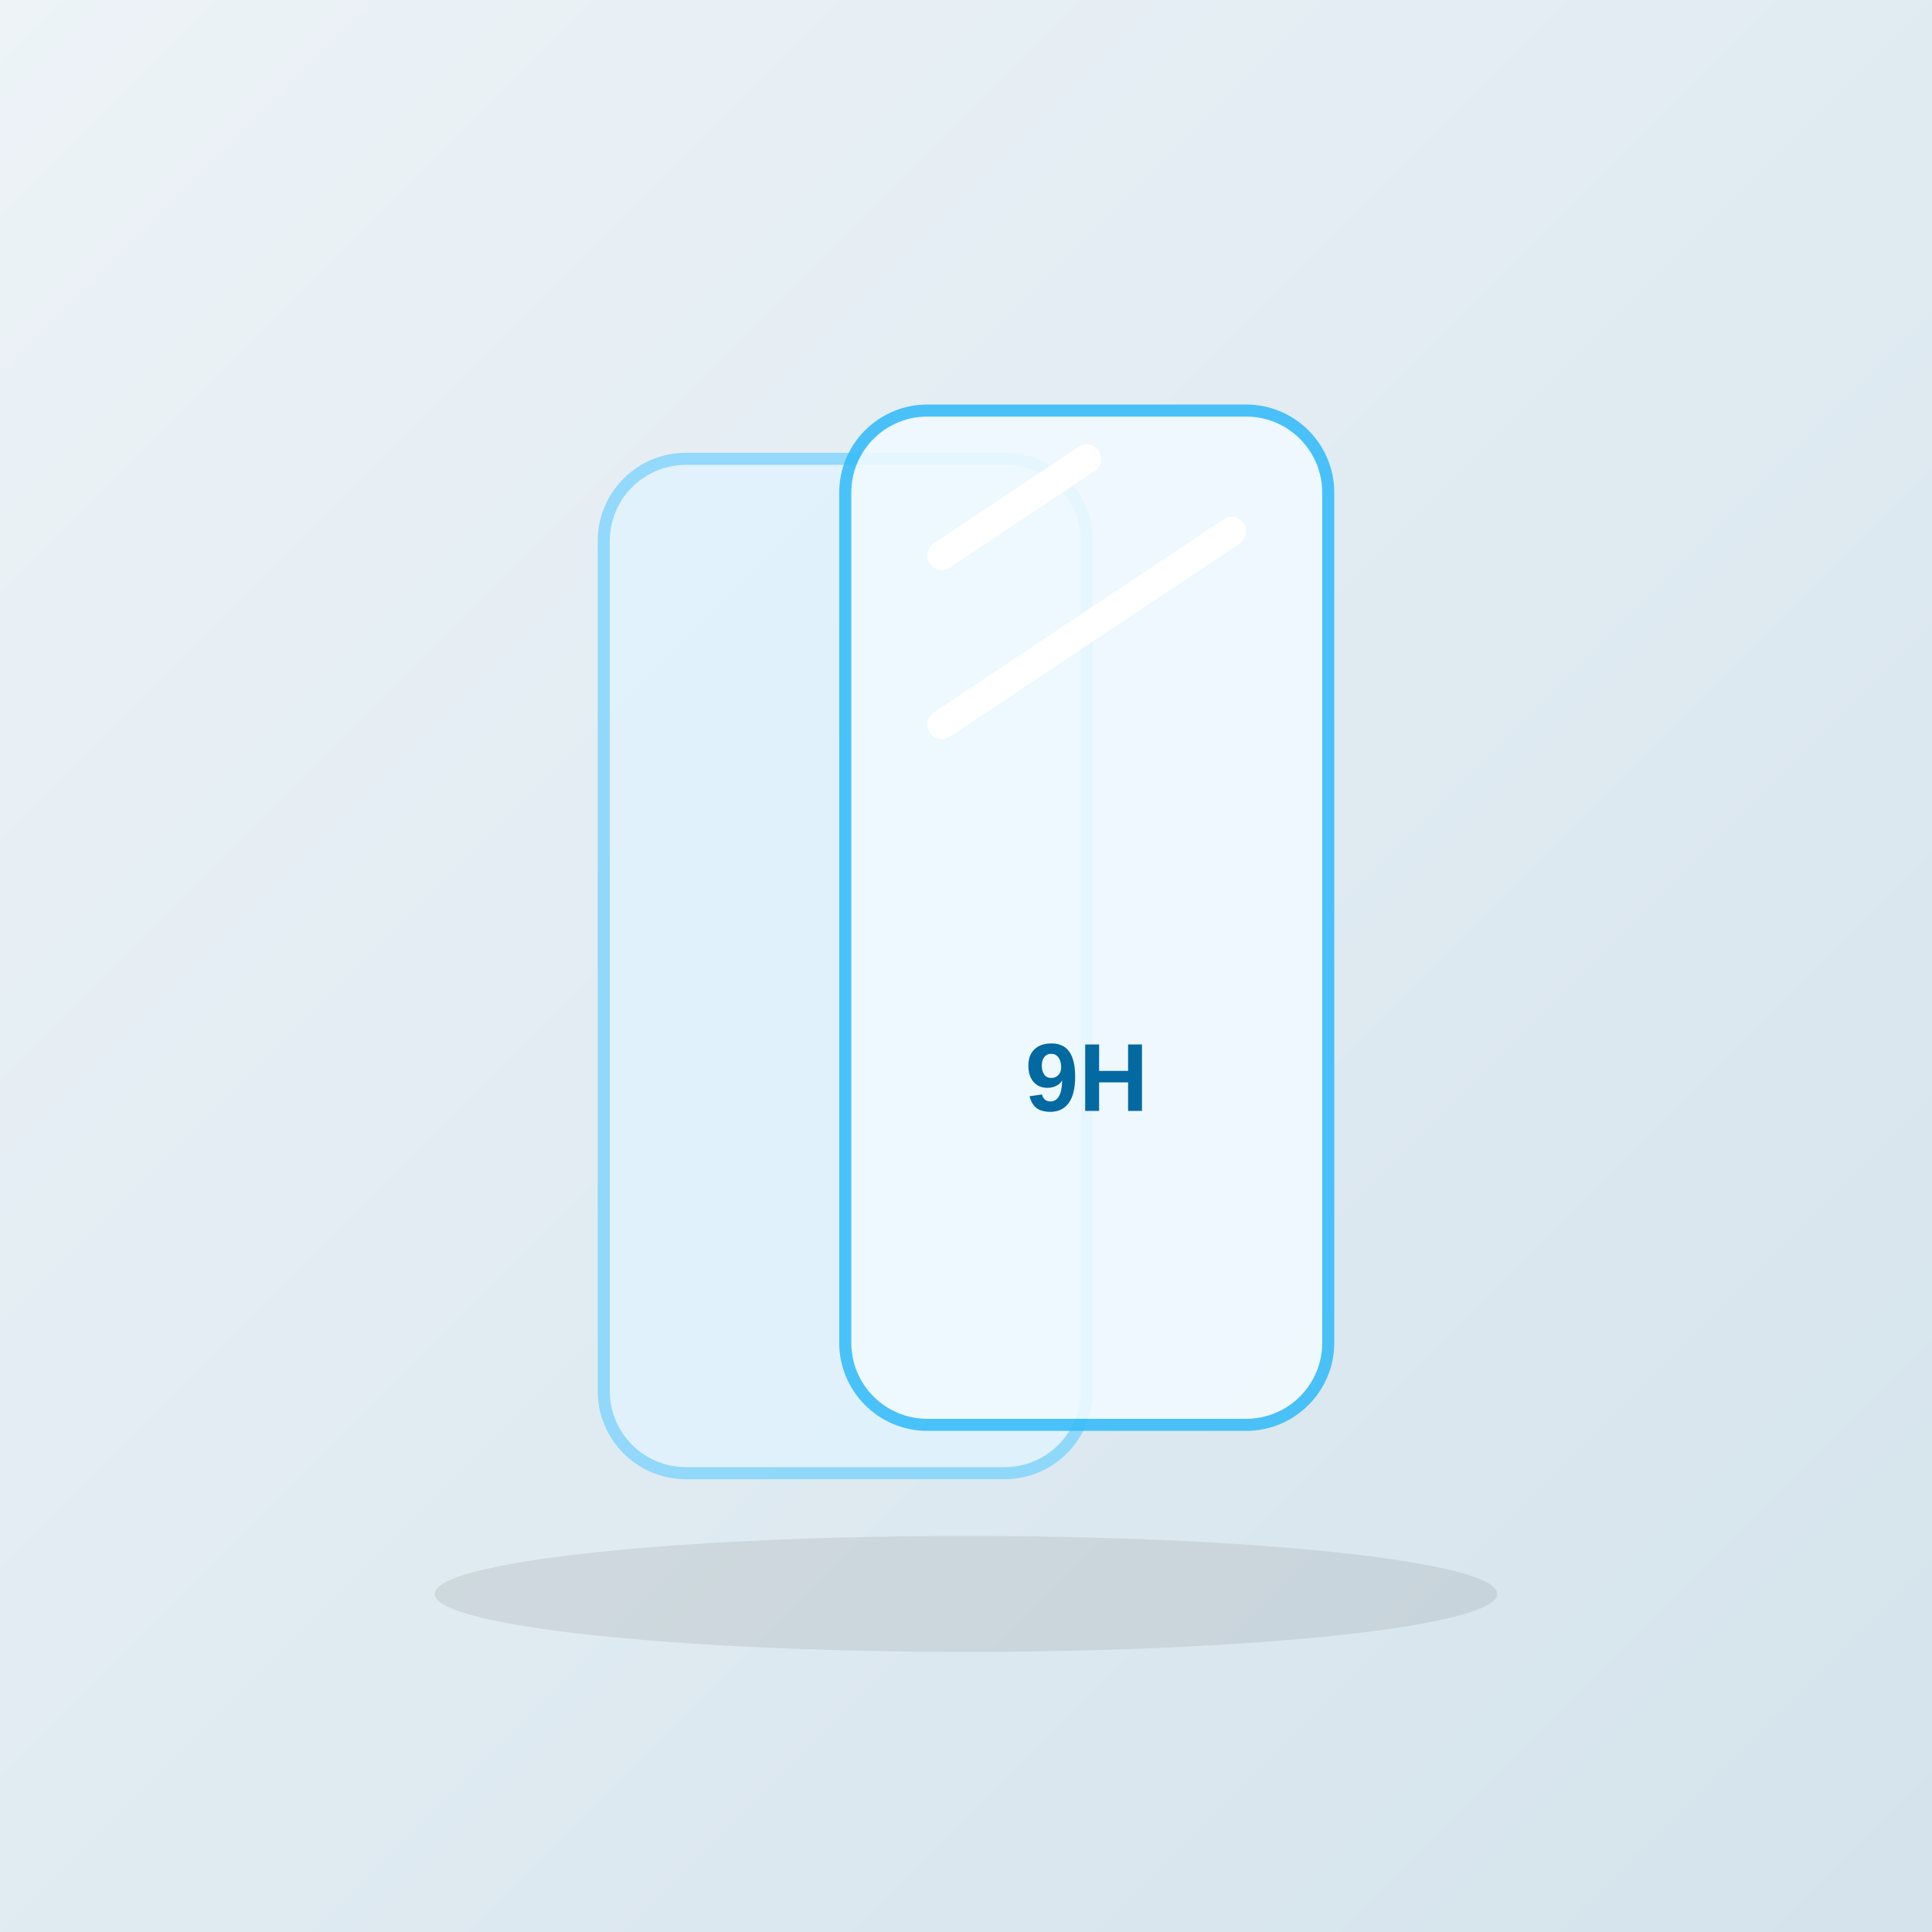
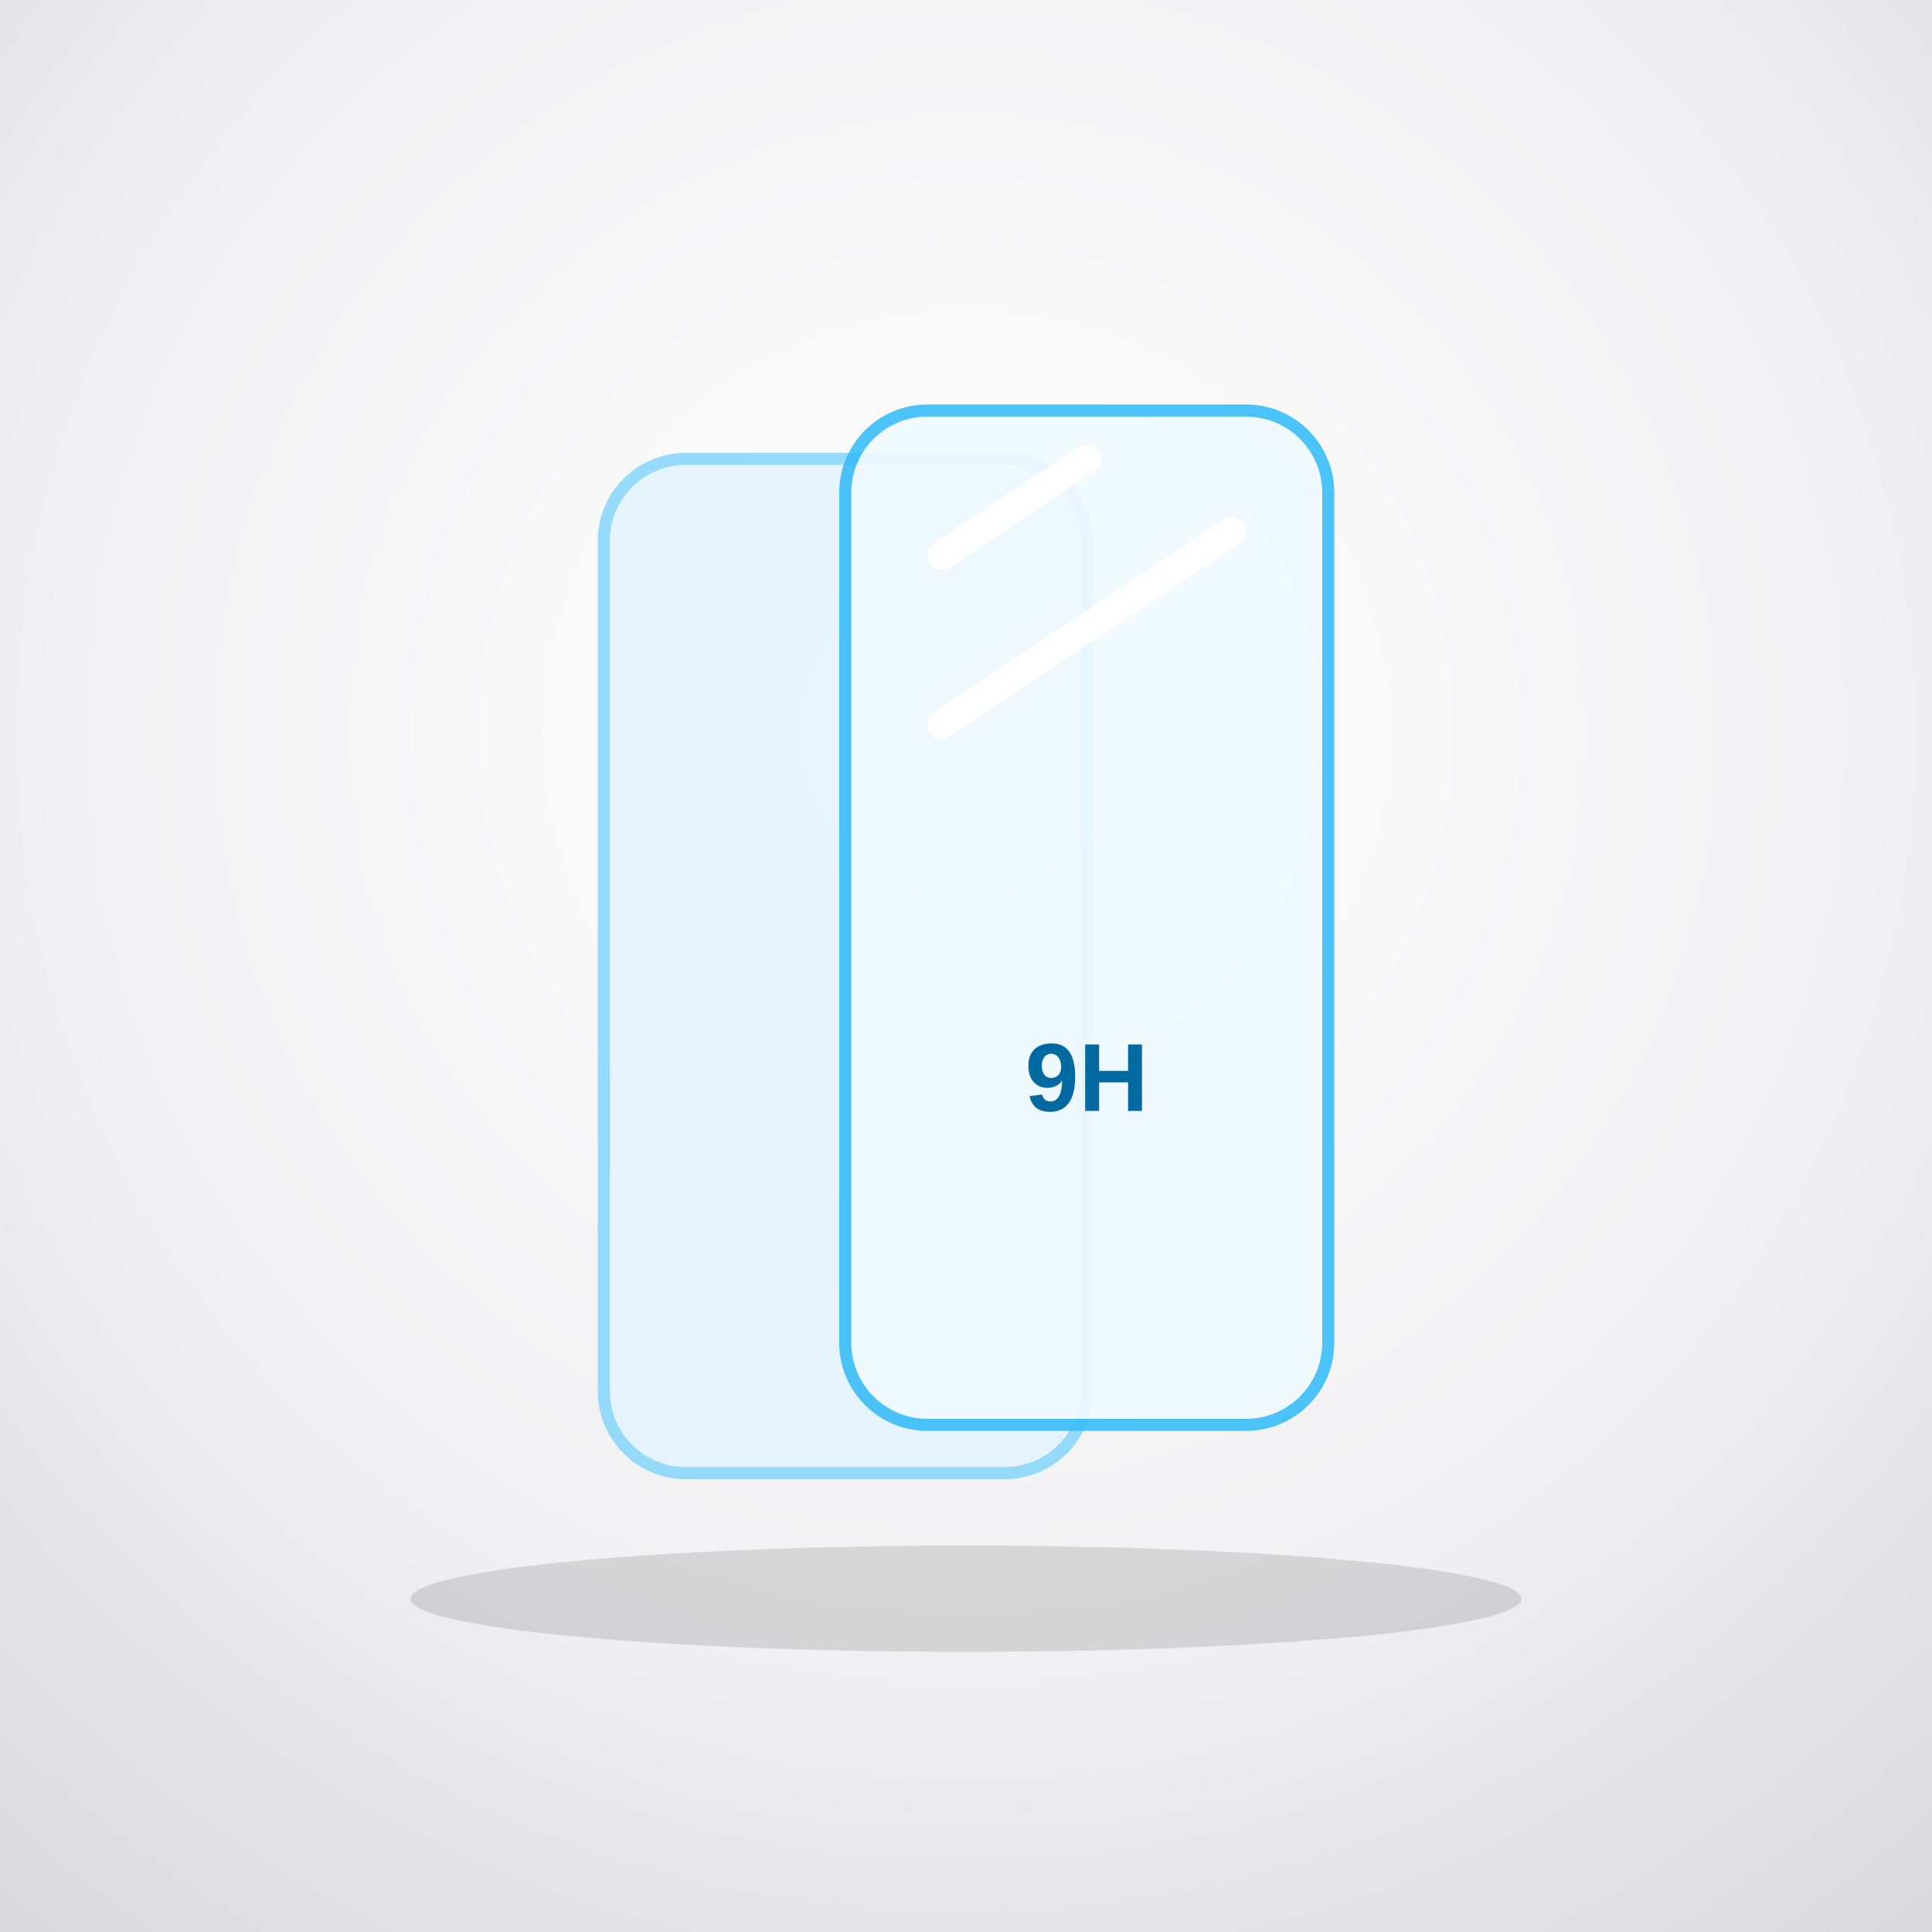
<svg xmlns="http://www.w3.org/2000/svg" viewBox="0 0 800 800" role="img">
  <defs>
-     <linearGradient id="bg" x1="0" y1="0" x2="1" y2="1">
-       <stop offset="0" stop-color="#edf3f7" />
-       <stop offset="1" stop-color="#d4e3ec" />
-     </linearGradient>
+     <radialGradient id="bg" cx="50%" cy="38%" r="78%">
+       <stop offset="0" stop-color="#ffffff" />
+       <stop offset=".6" stop-color="#f1f1f3" />
+       <stop offset="1" stop-color="#d9d9de" />
+     </radialGradient>
    <linearGradient id="scr" x1="0" y1="0" x2="1" y2="1">
-       <stop offset="0" stop-color="#3b82f6" />
-       <stop offset=".55" stop-color="#6366f1" />
-       <stop offset="1" stop-color="#0ea5e9" />
+       <stop offset="0" stop-color="#ff4450" />
+       <stop offset=".5" stop-color="#df2531" />
+       <stop offset="1" stop-color="#3a070b" />
    </linearGradient>
    <linearGradient id="scr2" x1="0" y1="0" x2="1" y2="1">
-       <stop offset="0" stop-color="#f97316" />
-       <stop offset="1" stop-color="#db2777" />
+       <stop offset="0" stop-color="#3f3f46" />
+       <stop offset=".55" stop-color="#18181b" />
+       <stop offset="1" stop-color="#df2531" />
    </linearGradient>
    <linearGradient id="scr3" x1="0" y1="0" x2="1" y2="1">
-       <stop offset="0" stop-color="#10b981" />
-       <stop offset="1" stop-color="#0e7490" />
+       <stop offset="0" stop-color="#1c1c1f" />
+       <stop offset=".6" stop-color="#7a0f16" />
+       <stop offset="1" stop-color="#df2531" />
    </linearGradient>
  </defs>
  <rect width="800" height="800" fill="url(#bg)" />
-   <ellipse cx="400" cy="660" rx="220" ry="24" fill="#000" opacity="0.08" />
+   <ellipse cx="400" cy="662" rx="230" ry="22" fill="#000" opacity="0.12" />
  <rect x="250" y="190" width="200" height="420" rx="34" fill="#e0f2fe" stroke="#7dd3fc" stroke-width="5" opacity=".8" />
  <rect x="350" y="170" width="200" height="420" rx="34" fill="#f0f9ff" stroke="#38bdf8" stroke-width="5" opacity=".9" />
  <path d="M390 230 l60 -40 M390 300 l120 -80" stroke="#fff" stroke-width="12" stroke-linecap="round" />
  <text x="450" y="460" text-anchor="middle" font-family="Arial, sans-serif" font-size="40" font-weight="800" fill="#0369a1">9H</text>
</svg>
